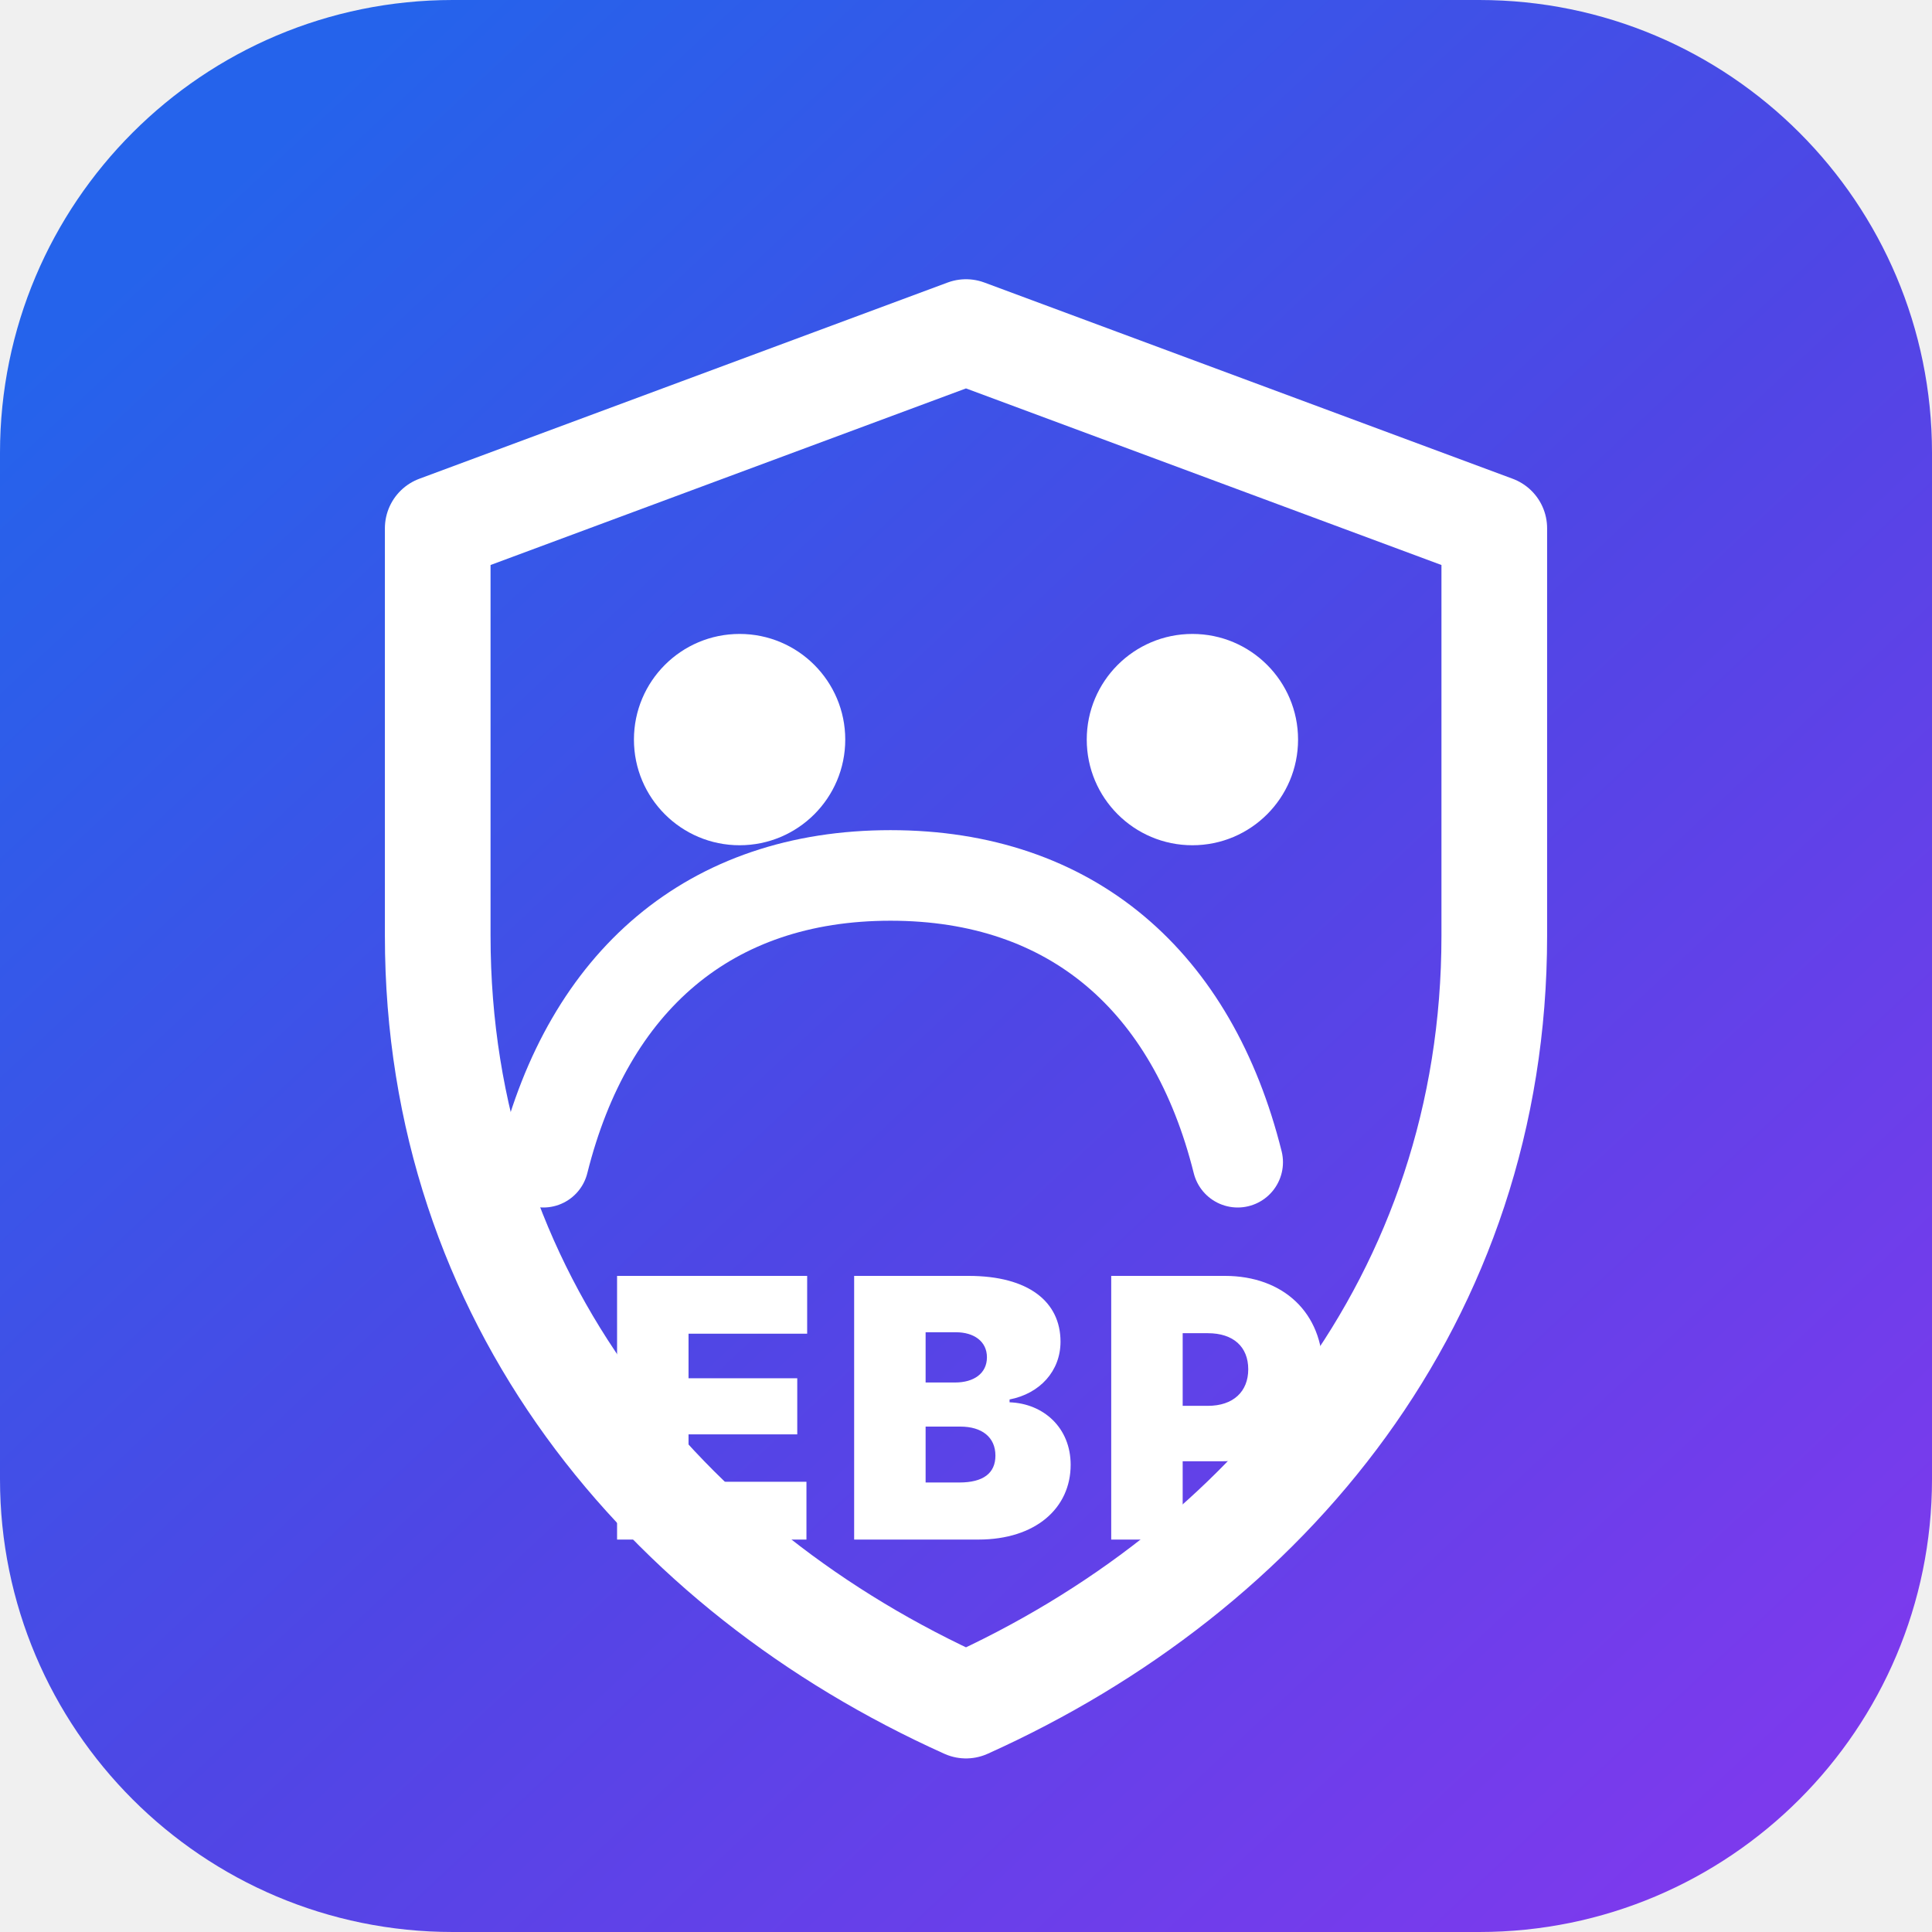
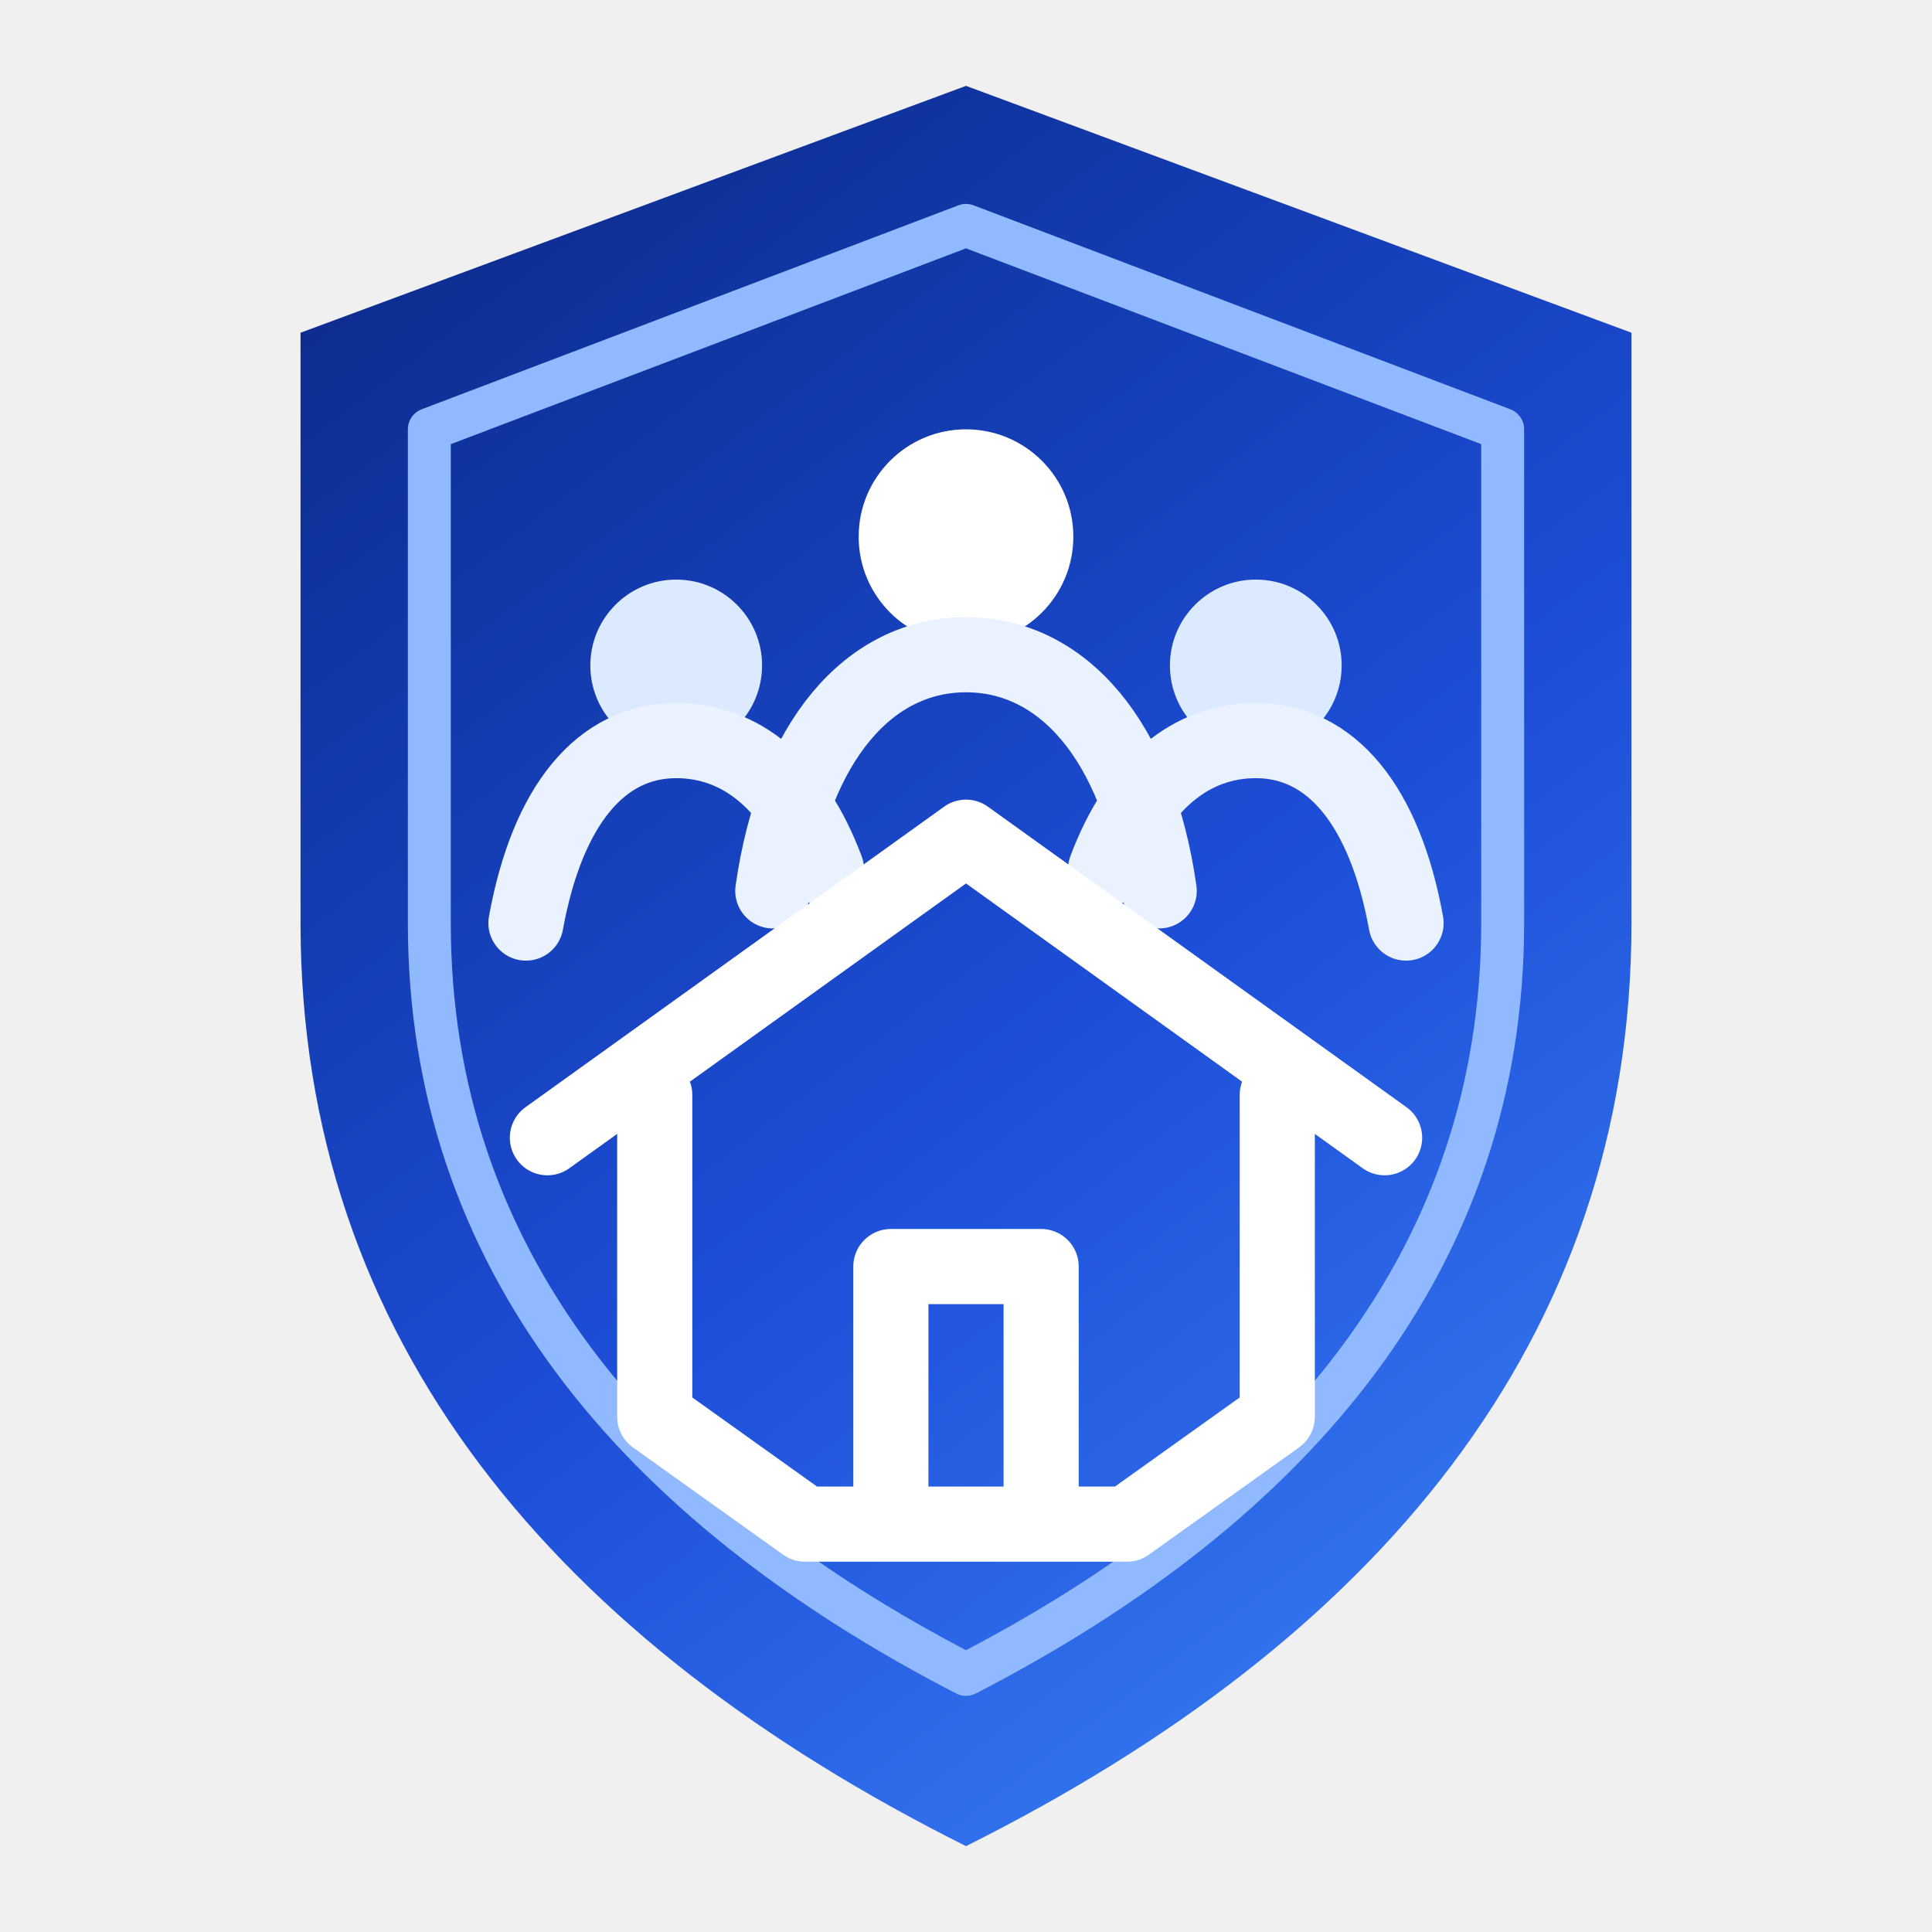
- <svg xmlns="http://www.w3.org/2000/svg" width="64" height="64" viewBox="0 0 128 128" role="img" aria-label="Employee Benefit Program favicon">
+ <svg xmlns="http://www.w3.org/2000/svg" width="64" height="64" viewBox="0 0 160 180" role="img" aria-label="Employee Benefit Program favicon">
  <defs>
-     <linearGradient id="ebpMark" x1="15" y1="12" x2="116" y2="120" gradientUnits="userSpaceOnUse">
-       <stop offset="0" stop-color="#2563EB" />
-       <stop offset="0.52" stop-color="#4F46E5" />
-       <stop offset="1" stop-color="#7C3AED" />
+     <linearGradient id="shieldGradient" x1="24" y1="16" x2="138" y2="166" gradientUnits="userSpaceOnUse">
+       <stop offset="0" stop-color="#0B2A8A" />
+       <stop offset="0.55" stop-color="#1D4ED8" />
+       <stop offset="1" stop-color="#3B82F6" />
    </linearGradient>
  </defs>
-   <rect width="128" height="128" rx="30" fill="url(#ebpMark)" />
-   <path d="M64 22 99 35v27c0 24-15 42-35 51-20-9-35-27-35-51V35l35-13Z" fill="none" stroke="#FFFFFF" stroke-width="7" stroke-linejoin="round" />
-   <circle cx="49" cy="49" r="7" fill="#FFFFFF" />
-   <circle cx="79" cy="49" r="7" fill="#FFFFFF" />
-   <path d="M36 77c3-12 11-19 23-19s20 7 23 19" fill="none" stroke="#FFFFFF" stroke-width="6" stroke-linecap="round" />
-   <text x="64" y="102" text-anchor="middle" font-family="Inter, Arial, sans-serif" font-size="24" font-weight="900" fill="#FFFFFF" letter-spacing="1">EBP</text>
+   <path d="M80 8 142 31v55c0 39-24 67-62 86-38-19-62-47-62-86V31L80 8Z" fill="url(#shieldGradient)" />
+   <path d="M80 21 130 40v46c0 31-19 54-50 70-31-16-50-39-50-70V40L80 21Z" fill="none" stroke="#91B9FF" stroke-width="4" stroke-linejoin="round" />
+   <circle cx="80" cy="50" r="10" fill="#FFFFFF" />
+   <circle cx="53" cy="62" r="8" fill="#DCEAFF" />
+   <circle cx="107" cy="62" r="8" fill="#DCEAFF" />
+   <path d="M62 83c2-14 9-22 18-22s16 8 18 22M39 86c2-11 7-17 14-17 6 0 11 4 14 12M93 81c3-8 8-12 14-12 7 0 12 6 14 17" fill="none" stroke="#EAF2FF" stroke-width="7" stroke-linecap="round" />
+   <path d="M41 106 80 78l39 28M51 102v30l14 10h30l14-10v-30M73 142v-24h14v24" fill="none" stroke="#FFFFFF" stroke-width="7" stroke-linecap="round" stroke-linejoin="round" />
</svg>
